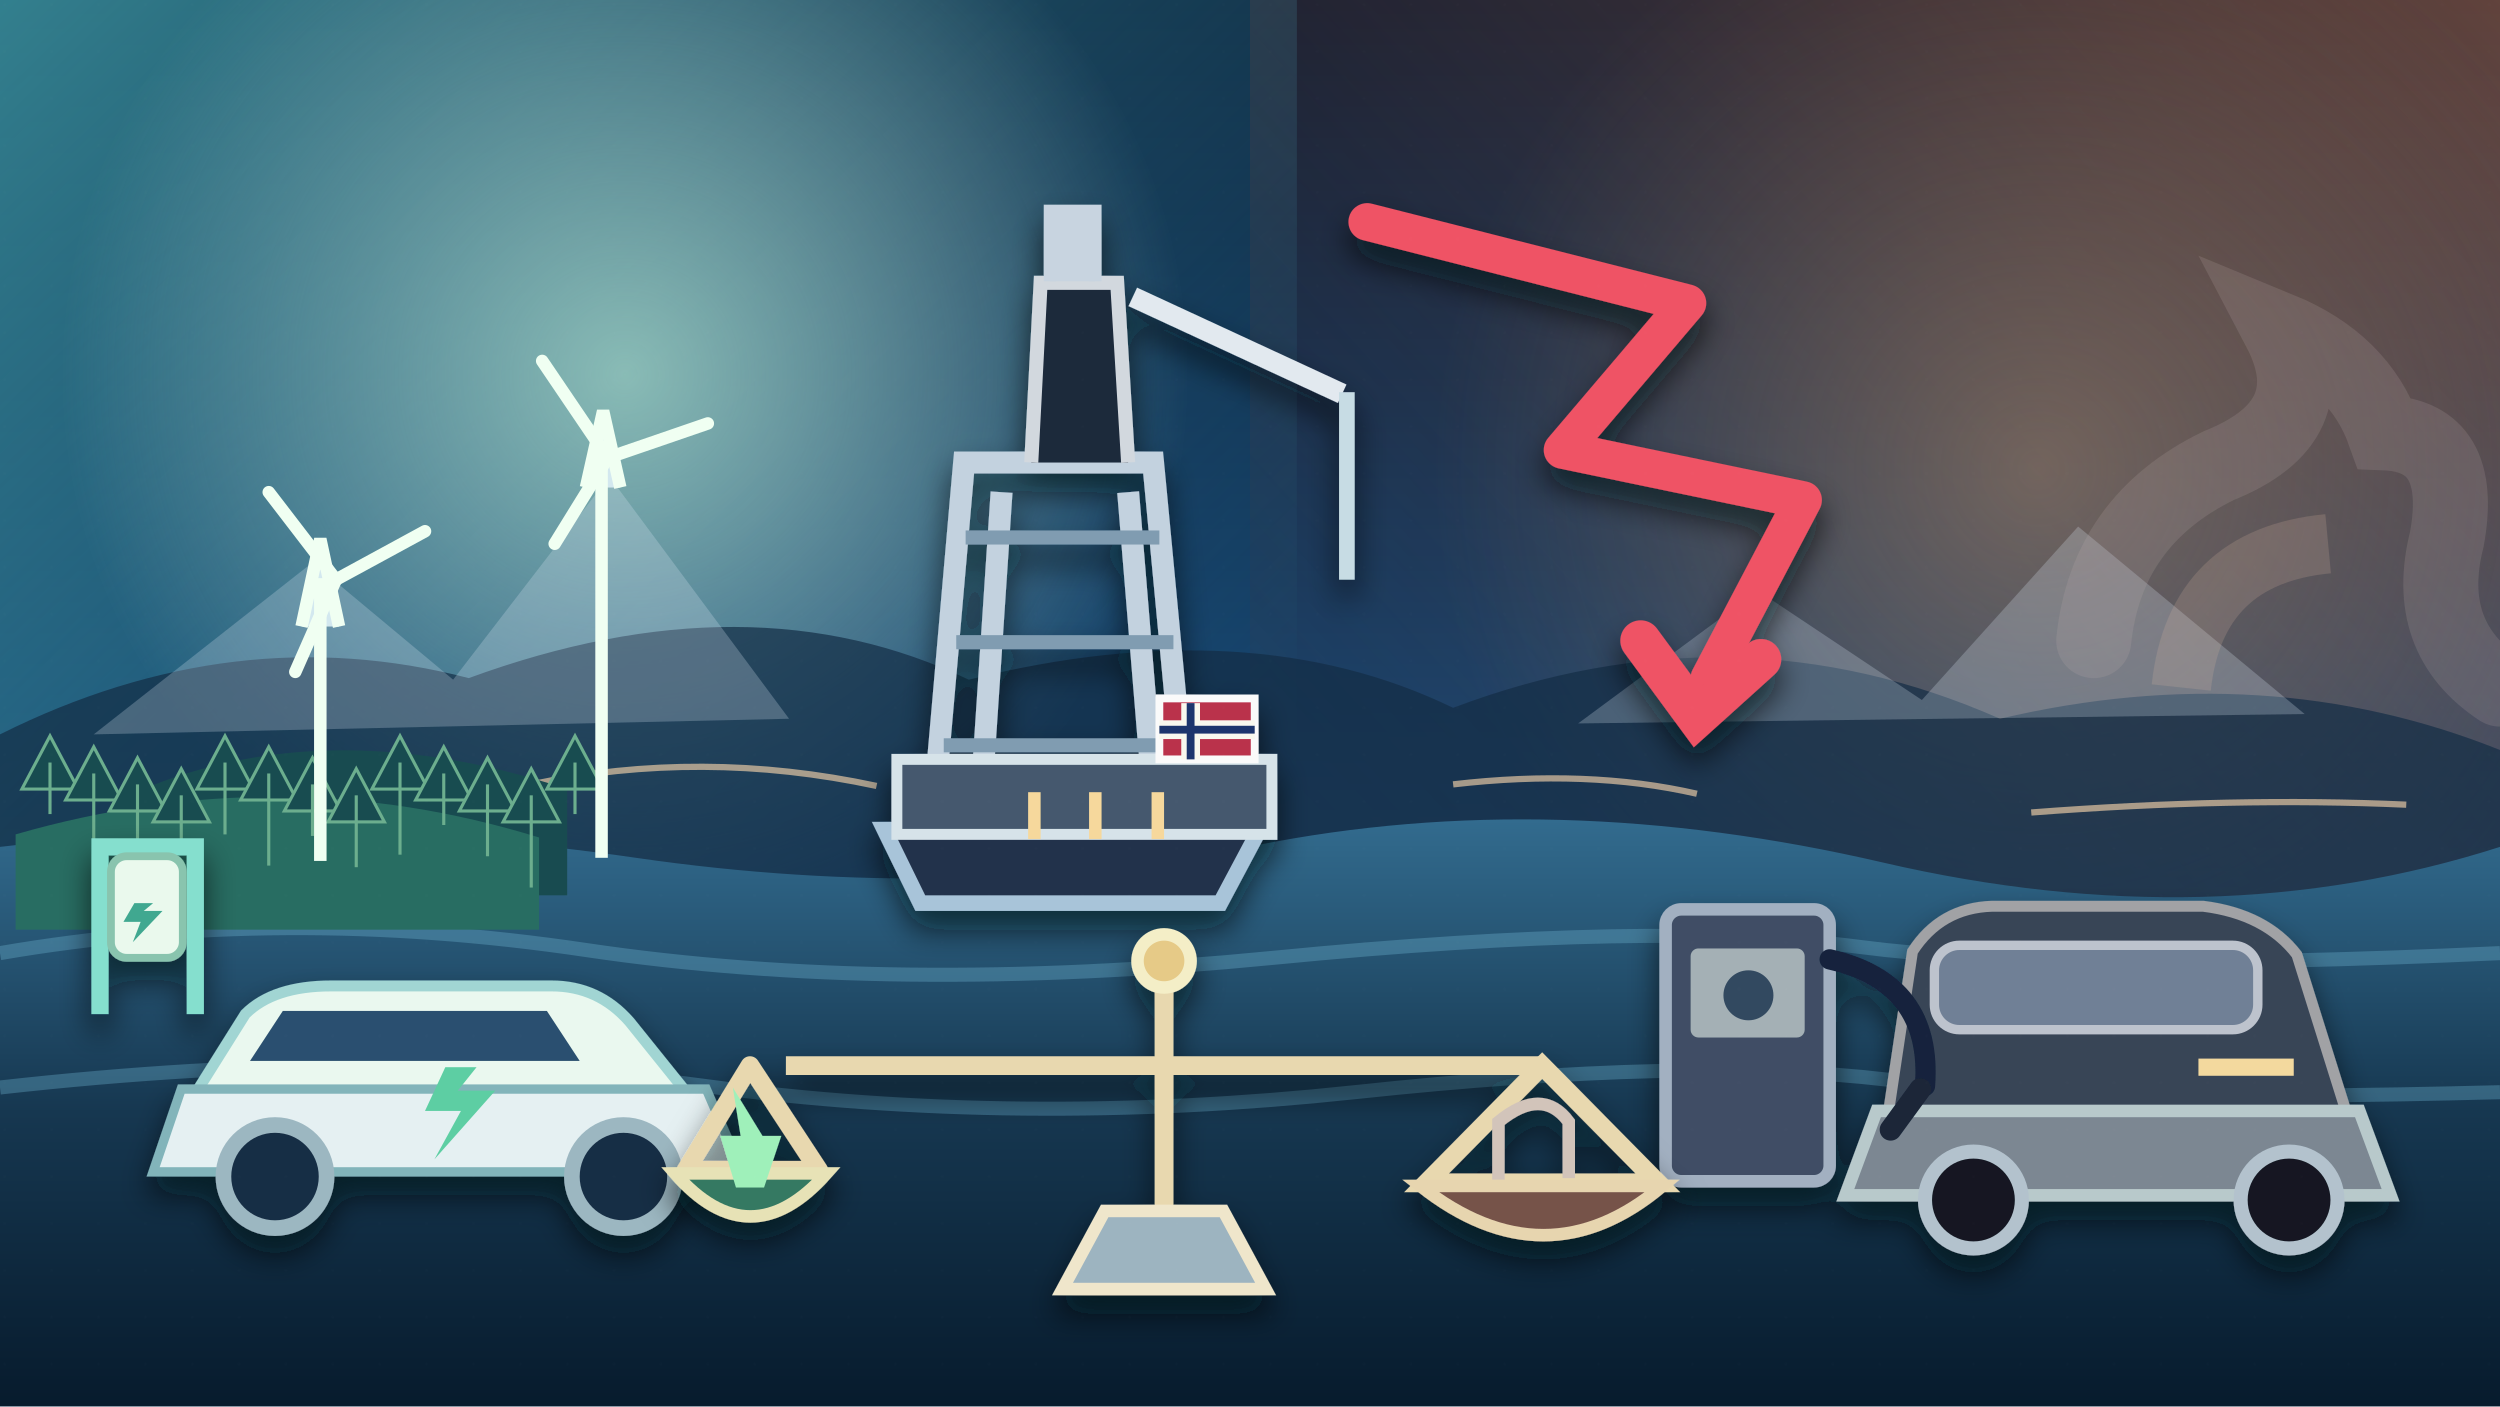
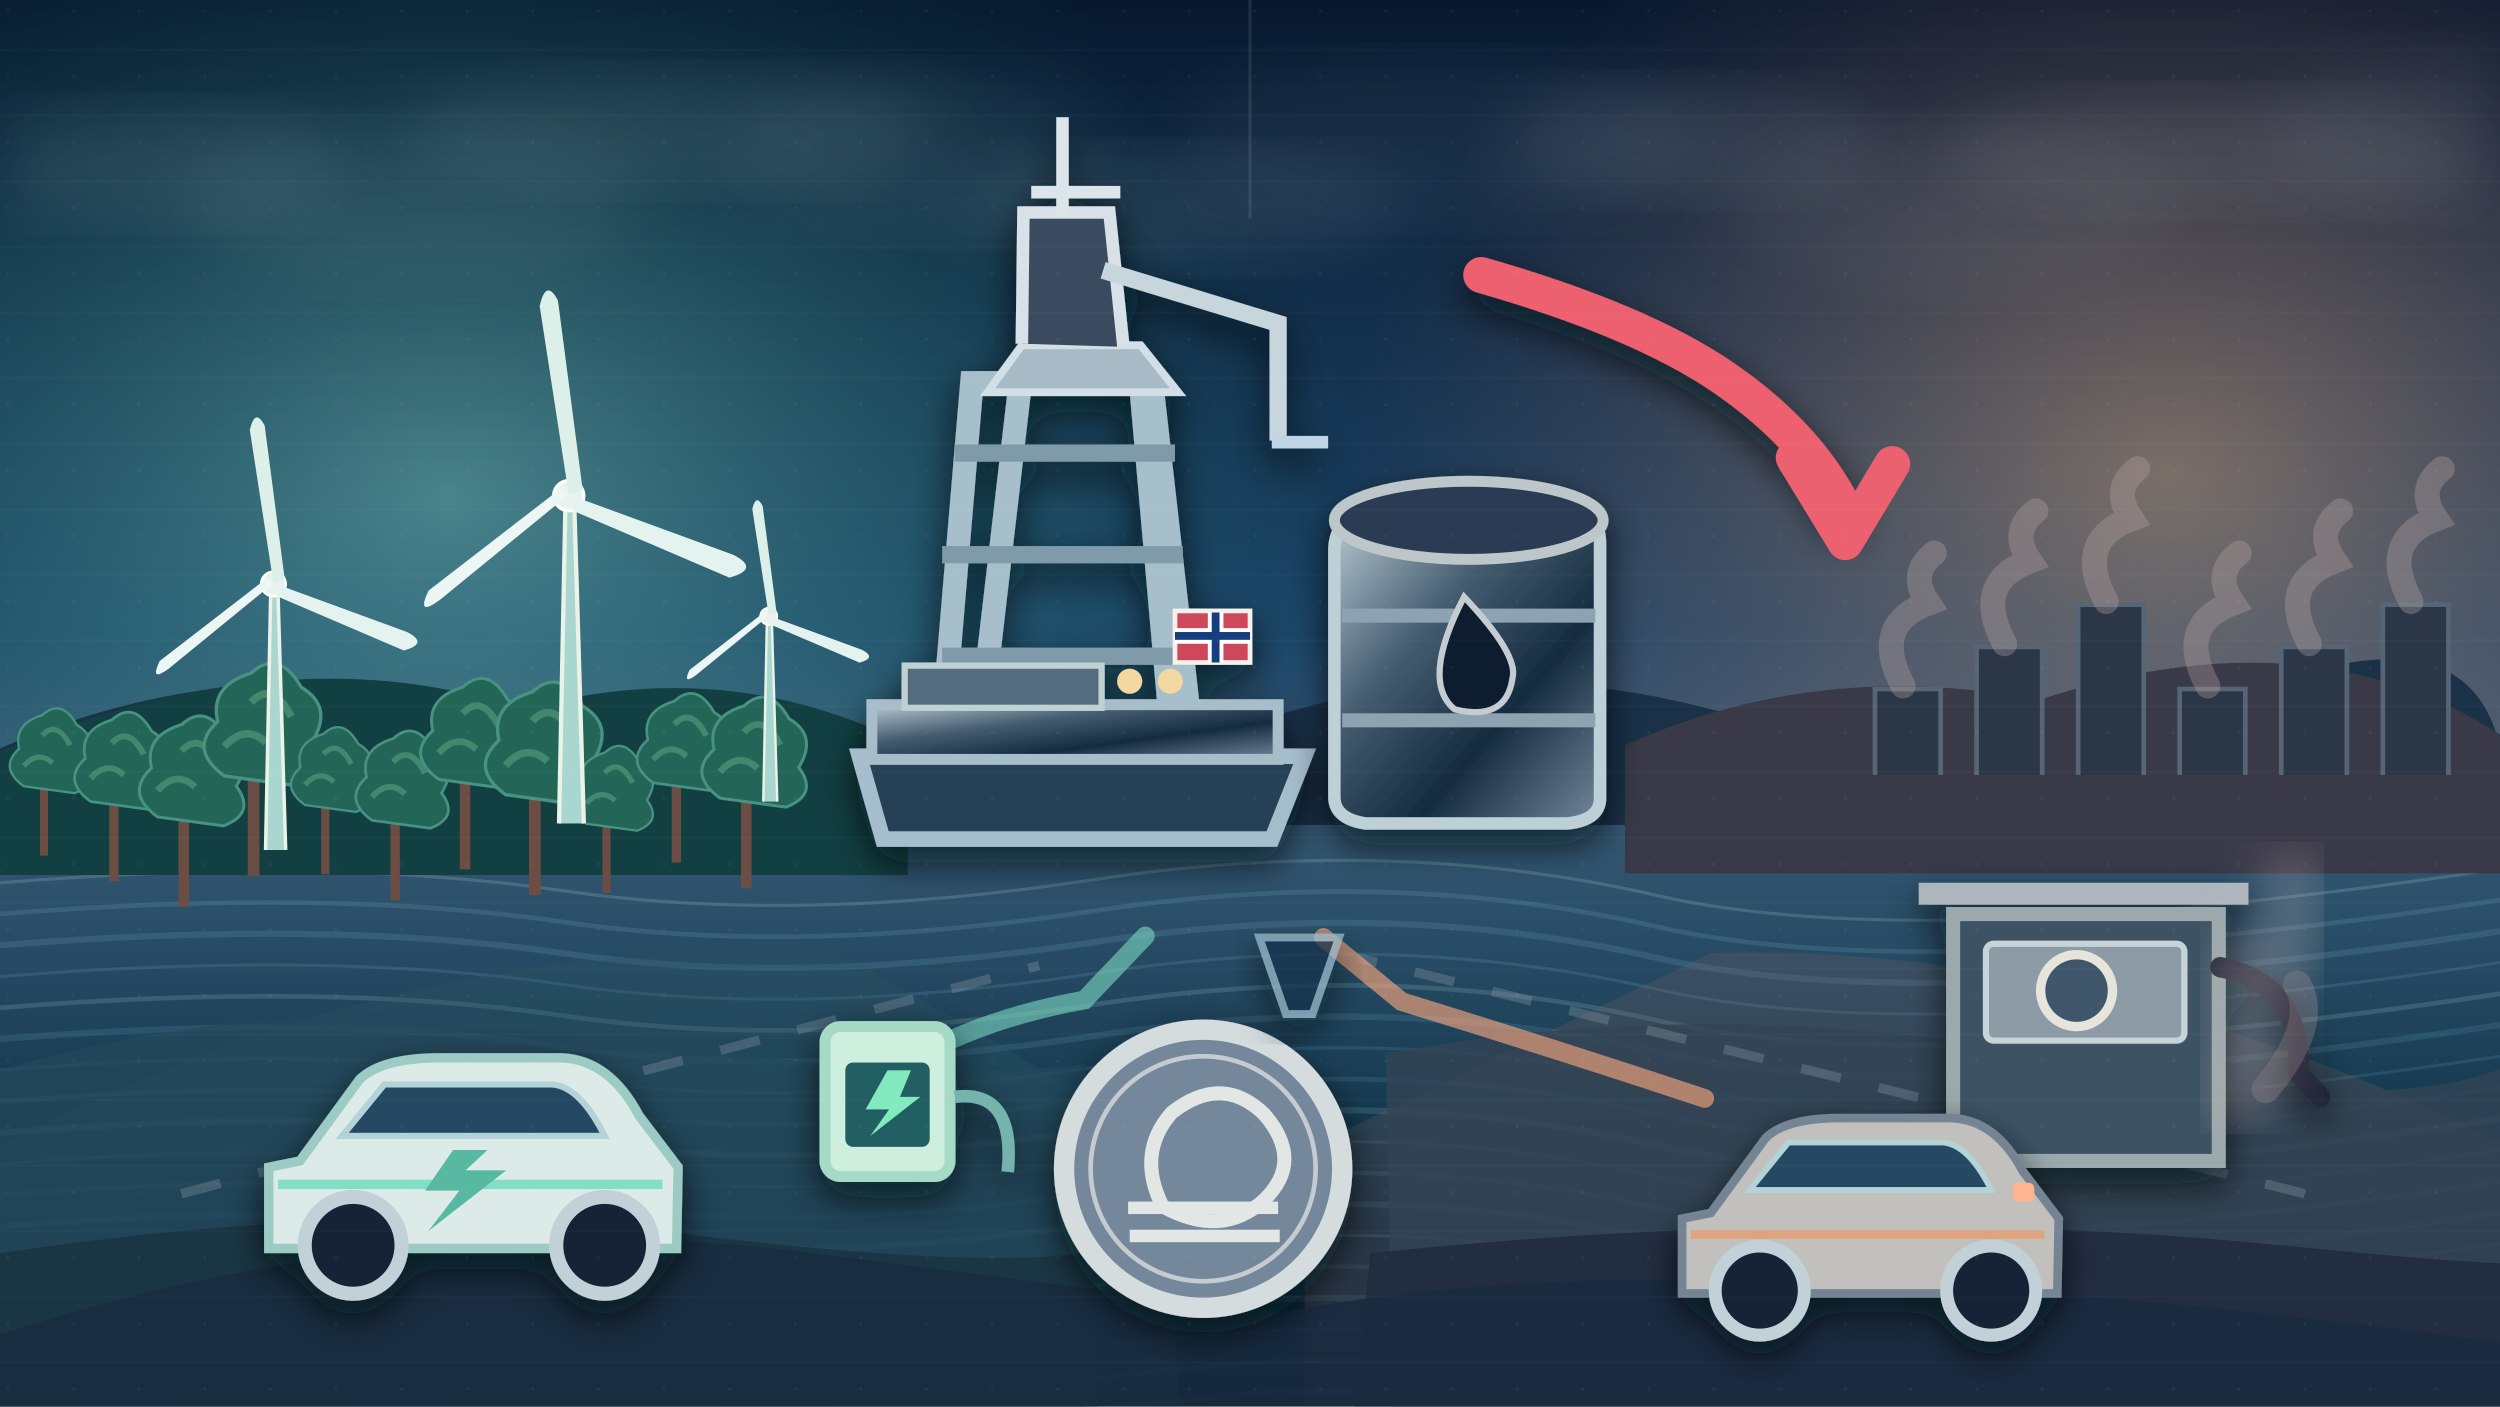
- <svg xmlns="http://www.w3.org/2000/svg" width="1600" height="900" viewBox="0 0 1600 900" role="img" aria-label="Redaksjonell illustrasjon: et fall i oljeprisen kan både være tegn på grønnere energibruk og gjøre fossilt drivstoff billigere">
+ <svg xmlns="http://www.w3.org/2000/svg" width="1600" height="900" viewBox="0 0 1600 900" role="img" aria-label="Redaksjonell illustrasjon: prisfall på olje og to mulige miljøvirkninger, mindre fossilforbruk eller billigere bensin">
  <defs>
    <linearGradient id="sky" x1="0" y1="0" x2="0" y2="1">
-       <stop stop-color="#08152b" />
-       <stop offset=".5" stop-color="#16426d" />
-       <stop offset="1" stop-color="#4a668b" />
-     </linearGradient>
-     <linearGradient id="leftSky" x1="0" y1="0" x2=".9" y2="1">
-       <stop stop-color="#3c96a3" stop-opacity=".82" />
-       <stop offset="1" stop-color="#0f3a62" stop-opacity="0" />
-     </linearGradient>
-     <linearGradient id="rightSky" x1="1" y1="0" x2="0" y2="1">
-       <stop stop-color="#a6674a" stop-opacity=".56" />
-       <stop offset="1" stop-color="#152643" stop-opacity="0" />
-     </linearGradient>
-     <linearGradient id="sea" x1="0" y1="0" x2="0" y2="1">
-       <stop stop-color="#326b8e" />
-       <stop offset=".5" stop-color="#163750" />
-       <stop offset="1" stop-color="#071b2d" />
-     </linearGradient>
-     <linearGradient id="silver" x1="0" y1="0" x2="1" y2="1">
-       <stop stop-color="#f1f4ee" />
-       <stop offset=".45" stop-color="#8497af" />
-       <stop offset="1" stop-color="#344c72" />
-     </linearGradient>
-     <linearGradient id="pipe" x1="0" y1="0" x2="0" y2="1">
-       <stop stop-color="#4b5c72" />
-       <stop offset=".45" stop-color="#182234" />
-       <stop offset=".9" stop-color="#0b162b" />
-     </linearGradient>
-     <radialGradient id="sun">
-       <stop stop-color="#c6f8df" stop-opacity=".64" />
-       <stop offset="1" stop-color="#d6faf2" stop-opacity="0" />
+       <stop stop-color="#08192f" />
+       <stop offset=".45" stop-color="#1c4568" />
+       <stop offset=".7" stop-color="#5d7089" />
+       <stop offset="1" stop-color="#142e40" />
+     </linearGradient>
+     <radialGradient id="teal">
+       <stop stop-color="#8ce2ca" stop-opacity=".43" />
+       <stop offset="1" stop-color="#0a755e" stop-opacity="0" />
    </radialGradient>
    <radialGradient id="amber">
-       <stop stop-color="#eeb276" stop-opacity=".33" />
-       <stop offset="1" stop-color="#d99c65" stop-opacity="0" />
+       <stop stop-color="#ffb67d" stop-opacity=".43" />
+       <stop offset="1" stop-color="#bd6653" stop-opacity="0" />
    </radialGradient>
-     <pattern id="dots" width="30" height="30" patternUnits="userSpaceOnUse">
-       <circle cx="3" cy="3" r="1" fill="#ffffff" opacity=".065" />
-     </pattern>
+     <linearGradient id="water" x1="0" y1="0" x2="0" y2="1">
+       <stop stop-color="#355974" />
+       <stop offset=".5" stop-color="#14394f" />
+       <stop offset="1" stop-color="#081b2e" />
+     </linearGradient>
+     <linearGradient id="metal" x1="0" y1="0" x2="1" y2="1">
+       <stop stop-color="#b8c9d2" />
+       <stop offset=".35" stop-color="#455d70" />
+       <stop offset=".65" stop-color="#152b40" />
+       <stop offset="1" stop-color="#75889c" />
+     </linearGradient>
+     <linearGradient id="glass" x1="0" y1="0" x2="1" y2="1">
+       <stop stop-color="#d4f6ee" stop-opacity=".86" />
+       <stop offset="1" stop-color="#426789" stop-opacity=".8" />
+     </linearGradient>
+     <linearGradient id="concrete" x1="0" y1="0" x2="0" y2="1">
+       <stop stop-color="#627183" />
+       <stop offset="1" stop-color="#152639" />
+     </linearGradient>
+     <linearGradient id="road" x1="0" y1="0" x2="0" y2="1">
+       <stop stop-color="#465366" />
+       <stop offset="1" stop-color="#172235" />
+     </linearGradient>
    <filter id="shadow" x="-30%" y="-30%" width="160%" height="170%">
-       <feDropShadow dx="0" dy="12" stdDeviation="10" flood-color="#020a12" flood-opacity=".66" />
+       <feDropShadow dx="0" dy="10" stdDeviation="12" flood-color="#020b15" flood-opacity=".74" />
    </filter>
    <filter id="soft">
-       <feGaussianBlur stdDeviation="14" />
+       <feGaussianBlur stdDeviation="19" />
    </filter>
+     <filter id="glow">
+       <feGaussianBlur stdDeviation="6" />
+     </filter>
+     <pattern id="texture" width="42" height="42" patternUnits="userSpaceOnUse">
+       <circle cx="5" cy="7" r="1" fill="#ffffff" opacity=".05" />
+       <path d="M0 32H42" stroke="#ffffff" stroke-opacity=".027" />
+     </pattern>
  </defs>
  <rect width="1600" height="900" fill="url(#sky)" />
-   <rect width="830" height="900" fill="url(#leftSky)" />
-   <rect x="800" width="800" height="900" fill="url(#rightSky)" />
-   <circle cx="400" cy="240" r="360" fill="url(#sun)" />
-   <circle cx="1305" cy="300" r="390" fill="url(#amber)" />
-   <path d="M0 470Q150 395 300 434Q480 368 620 435Q800 390 930 453Q1110 385 1280 460Q1450 420 1600 480V720H0Z" fill="#132c45" opacity=".7" />
-   <g fill="#dce8f5" opacity=".25">
-     <path d="M60 470l140 -110 90 75 100-130 115 155z" />
-     <path d="M1010 463l115-85 105 70 100-111 145 120z" />
-   </g>
-   <path d="M0 542Q200 519 407 549T804 541T1205 552T1600 542V900H0Z" fill="url(#sea)" />
-   <path d="M0 610Q180 579 375 608T815 613T1190 606T1600 610M0 696Q250 668 451 695T867 699T1208 691T1600 699" stroke="#71b6d5" stroke-opacity=".34" stroke-width="9" fill="none" />
-   <g opacity=".65">
-     <path d="M70 510Q170 493 286 508M340 502Q449 479 561 503M930 502Q1016 492 1086 508M1300 520Q1430 510 1540 515" stroke="#f3d1a9" stroke-width="4" fill="none" />
-   </g>
-   <path d="M80 510Q205 453 363 505L363 573H80Z" fill="#184b50" />
-   <path d="M10 534Q180 485 345 536L345 595H10Z" fill="#286d62" />
-   <g fill="#184c50" stroke="#6cae8e" stroke-width="2">
-     <path d="M32 521v-33m-18 17l18-34 18 34z" />
-     <path d="M60 541v-46m-18 17l18-34 18 34z" />
-     <path d="M88 561v-59m-18 17l18-34 18 34z" />
-     <path d="M116 542v-33m-18 17l18-34 18 34z" />
-     <path d="M144 534v-46m-18 17l18-34 18 34z" />
-     <path d="M172 554v-59m-18 17l18-34 18 34z" />
-     <path d="M200 535v-33m-18 17l18-34 18 34z" />
-     <path d="M228 555v-46m-18 17l18-34 18 34z" />
-     <path d="M256 547v-59m-18 17l18-34 18 34z" />
-     <path d="M284 528v-33m-18 17l18-34 18 34z" />
-     <path d="M312 548v-46m-18 17l18-34 18 34z" />
-     <path d="M340 568v-59m-18 17l18-34 18 34z" />
-     <path d="M368 521v-33m-18 17l18-34 18 34z" />
-   </g>
-   <g stroke="#f0fff2" fill="#d3e8ef" stroke-width="8">
-     <path d="M205 370V551M193 401L205 345L217 401" />
-     <path d="M215 371L272 340" stroke-linecap="round" />
-     <path d="M215 371L172 315" stroke-linecap="round" />
-     <path d="M215 371L189 430" stroke-linecap="round" />
-     <path d="M385 290V549M375 312L386 263L397 312" />
-     <path d="M389 293L453 271" stroke-linecap="round" />
-     <path d="M389 293L347 231" stroke-linecap="round" />
-     <path d="M389 293L355 348" stroke-linecap="round" />
-   </g>
+   <ellipse cx="285" cy="316" rx="590" ry="440" fill="url(#teal)" />
+   <ellipse cx="1387" cy="304" rx="520" ry="420" fill="url(#amber)" />
+   <ellipse cx="100" cy="105" rx="120" ry="38" fill="#d5e3e5" opacity="0.085" filter="url(#soft)" />
+   <ellipse cx="264" cy="130.46" rx="145" ry="52" fill="#d5e3e5" opacity="0.055" filter="url(#soft)" />
+   <ellipse cx="428" cy="83.81" rx="170" ry="38" fill="#d5e3e5" opacity="0.085" filter="url(#soft)" />
+   <ellipse cx="592" cy="97.176" rx="120" ry="52" fill="#d5e3e5" opacity="0.055" filter="url(#soft)" />
+   <ellipse cx="756" cy="132.702" rx="145" ry="38" fill="#d5e3e5" opacity="0.085" filter="url(#soft)" />
+   <ellipse cx="920" cy="89.767" rx="170" ry="52" fill="#d5e3e5" opacity="0.055" filter="url(#soft)" />
+   <ellipse cx="1084" cy="89.976" rx="120" ry="38" fill="#d5e3e5" opacity="0.085" filter="url(#soft)" />
+   <ellipse cx="1248" cy="132.737" rx="145" ry="52" fill="#d5e3e5" opacity="0.055" filter="url(#soft)" />
+   <ellipse cx="1412" cy="96.939" rx="170" ry="38" fill="#d5e3e5" opacity="0.085" filter="url(#soft)" />
+   <ellipse cx="1576" cy="83.972" rx="120" ry="52" fill="#d5e3e5" opacity="0.055" filter="url(#soft)" />
+   <path d="M0 479Q170 405 353 461Q445 420 563 468T810 460Q960 412 1120 461T1430 447T1600 479V635H0Z" fill="#1a3148" />
+   <path d="M0 502Q140 478 270 492Q355 449 475 502L555 515H0Z" fill="#3d6377" opacity=".45" />
+   <path d="M1068 507Q1238 453 1382 495T1600 480V530H1068Z" fill="#5a5768" opacity=".38" />
+   <rect y="528" width="1600" height="372" fill="url(#water)" />
+   <path d="M0 565Q210 548 360 570T700 563T1060 573T1600 556" fill="none" stroke="#b6dfdf" opacity="0.19" stroke-width="2" />
+   <path d="M0 585Q210 568 360 590T700 583T1060 593T1600 576" fill="none" stroke="#75b1ca" opacity="0.184" stroke-width="3" />
+   <path d="M0 605Q210 588 360 610T700 603T1060 613T1600 596" fill="none" stroke="#75b1ca" opacity="0.178" stroke-width="4" />
+   <path d="M0 625Q210 608 360 630T700 623T1060 633T1600 616" fill="none" stroke="#75b1ca" opacity="0.172" stroke-width="2" />
+   <path d="M0 645Q210 628 360 650T700 643T1060 653T1600 636" fill="none" stroke="#b6dfdf" opacity="0.166" stroke-width="3" />
+   <path d="M0 665Q210 648 360 670T700 663T1060 673T1600 656" fill="none" stroke="#75b1ca" opacity="0.16" stroke-width="4" />
+   <path d="M0 685Q210 668 360 690T700 683T1060 693T1600 676" fill="none" stroke="#75b1ca" opacity="0.154" stroke-width="2" />
+   <path d="M0 705Q210 688 360 710T700 703T1060 713T1600 696" fill="none" stroke="#75b1ca" opacity="0.148" stroke-width="3" />
+   <path d="M0 725Q210 708 360 730T700 723T1060 733T1600 716" fill="none" stroke="#b6dfdf" opacity="0.142" stroke-width="4" />
+   <path d="M0 745Q210 728 360 750T700 743T1060 753T1600 736" fill="none" stroke="#75b1ca" opacity="0.136" stroke-width="2" />
+   <path d="M0 765Q210 748 360 770T700 763T1060 773T1600 756" fill="none" stroke="#75b1ca" opacity="0.13" stroke-width="3" />
+   <path d="M0 785Q210 768 360 790T700 783T1060 793T1600 776" fill="none" stroke="#75b1ca" opacity="0.124" stroke-width="4" />
+   <path d="M0 805Q210 788 360 810T700 803T1060 813T1600 796" fill="none" stroke="#b6dfdf" opacity="0.118" stroke-width="2" />
+   <path d="M0 825Q210 808 360 830T700 823T1060 833T1600 816" fill="none" stroke="#75b1ca" opacity="0.112" stroke-width="3" />
+   <path d="M0 845Q210 828 360 850T700 843T1060 853T1600 836" fill="none" stroke="#75b1ca" opacity="0.106" stroke-width="4" />
+   <path d="M0 865Q210 848 360 870T700 863T1060 873T1600 856" fill="none" stroke="#75b1ca" opacity="0.1" stroke-width="2" />
+   <path d="M0 885Q210 868 360 890T700 883T1060 893T1600 876" fill="none" stroke="#b6dfdf" opacity="0.094" stroke-width="3" />
+   <path d="M0 905Q210 888 360 910T700 903T1060 913T1600 896" fill="none" stroke="#75b1ca" opacity="0.088" stroke-width="4" />
+   <path d="M0 481Q185 404 334 454Q466 418 581 477L581 560H0Z" fill="#123f42" />
+   <path d="M1040 477Q1164 421 1305 448Q1476 391 1600 470V559H1040Z" fill="#3a3948" />
+   <g transform="translate(30 518) scale(0.37)">
+     <path d="M-5 80V-42" stroke="#6c4d44" stroke-width="14" />
+     <path d="M-40 -40Q-84 -72 -48 -105Q-58 -148 -8 -163Q25 -193 52 -146Q91 -123 65 -81Q92 -45 48 -28Z" fill="#236657" stroke="#489282" stroke-width="4" />
+     <path d="M-8 -128Q17 -155 40 -111M-40 -75Q-15 -103 10 -80" stroke="#8ad3a4" stroke-opacity=".3" stroke-width="9" fill="none" />
+   </g>
+   <g transform="translate(75 530) scale(0.425)">
+     <path d="M-5 80V-42" stroke="#6c4d44" stroke-width="14" />
+     <path d="M-40 -40Q-84 -72 -48 -105Q-58 -148 -8 -163Q25 -193 52 -146Q91 -123 65 -81Q92 -45 48 -28Z" fill="#236657" stroke="#489282" stroke-width="4" />
+     <path d="M-8 -128Q17 -155 40 -111M-40 -75Q-15 -103 10 -80" stroke="#8ad3a4" stroke-opacity=".3" stroke-width="9" fill="none" />
+   </g>
+   <g transform="translate(120 542) scale(0.48)">
+     <path d="M-5 80V-42" stroke="#6c4d44" stroke-width="14" />
+     <path d="M-40 -40Q-84 -72 -48 -105Q-58 -148 -8 -163Q25 -193 52 -146Q91 -123 65 -81Q92 -45 48 -28Z" fill="#236657" stroke="#489282" stroke-width="4" />
+     <path d="M-8 -128Q17 -155 40 -111M-40 -75Q-15 -103 10 -80" stroke="#8ad3a4" stroke-opacity=".3" stroke-width="9" fill="none" />
+   </g>
+   <g transform="translate(165 518) scale(0.535)">
+     <path d="M-5 80V-42" stroke="#6c4d44" stroke-width="14" />
+     <path d="M-40 -40Q-84 -72 -48 -105Q-58 -148 -8 -163Q25 -193 52 -146Q91 -123 65 -81Q92 -45 48 -28Z" fill="#236657" stroke="#489282" stroke-width="4" />
+     <path d="M-8 -128Q17 -155 40 -111M-40 -75Q-15 -103 10 -80" stroke="#8ad3a4" stroke-opacity=".3" stroke-width="9" fill="none" />
+   </g>
+   <g transform="translate(210 530) scale(0.37)">
+     <path d="M-5 80V-42" stroke="#6c4d44" stroke-width="14" />
+     <path d="M-40 -40Q-84 -72 -48 -105Q-58 -148 -8 -163Q25 -193 52 -146Q91 -123 65 -81Q92 -45 48 -28Z" fill="#236657" stroke="#489282" stroke-width="4" />
+     <path d="M-8 -128Q17 -155 40 -111M-40 -75Q-15 -103 10 -80" stroke="#8ad3a4" stroke-opacity=".3" stroke-width="9" fill="none" />
+   </g>
+   <g transform="translate(255 542) scale(0.425)">
+     <path d="M-5 80V-42" stroke="#6c4d44" stroke-width="14" />
+     <path d="M-40 -40Q-84 -72 -48 -105Q-58 -148 -8 -163Q25 -193 52 -146Q91 -123 65 -81Q92 -45 48 -28Z" fill="#236657" stroke="#489282" stroke-width="4" />
+     <path d="M-8 -128Q17 -155 40 -111M-40 -75Q-15 -103 10 -80" stroke="#8ad3a4" stroke-opacity=".3" stroke-width="9" fill="none" />
+   </g>
+   <g transform="translate(300 518) scale(0.48)">
+     <path d="M-5 80V-42" stroke="#6c4d44" stroke-width="14" />
+     <path d="M-40 -40Q-84 -72 -48 -105Q-58 -148 -8 -163Q25 -193 52 -146Q91 -123 65 -81Q92 -45 48 -28Z" fill="#236657" stroke="#489282" stroke-width="4" />
+     <path d="M-8 -128Q17 -155 40 -111M-40 -75Q-15 -103 10 -80" stroke="#8ad3a4" stroke-opacity=".3" stroke-width="9" fill="none" />
+   </g>
+   <g transform="translate(345 530) scale(0.535)">
+     <path d="M-5 80V-42" stroke="#6c4d44" stroke-width="14" />
+     <path d="M-40 -40Q-84 -72 -48 -105Q-58 -148 -8 -163Q25 -193 52 -146Q91 -123 65 -81Q92 -45 48 -28Z" fill="#236657" stroke="#489282" stroke-width="4" />
+     <path d="M-8 -128Q17 -155 40 -111M-40 -75Q-15 -103 10 -80" stroke="#8ad3a4" stroke-opacity=".3" stroke-width="9" fill="none" />
+   </g>
+   <g transform="translate(390 542) scale(0.37)">
+     <path d="M-5 80V-42" stroke="#6c4d44" stroke-width="14" />
+     <path d="M-40 -40Q-84 -72 -48 -105Q-58 -148 -8 -163Q25 -193 52 -146Q91 -123 65 -81Q92 -45 48 -28Z" fill="#236657" stroke="#489282" stroke-width="4" />
+     <path d="M-8 -128Q17 -155 40 -111M-40 -75Q-15 -103 10 -80" stroke="#8ad3a4" stroke-opacity=".3" stroke-width="9" fill="none" />
+   </g>
+   <g transform="translate(435 518) scale(0.425)">
+     <path d="M-5 80V-42" stroke="#6c4d44" stroke-width="14" />
+     <path d="M-40 -40Q-84 -72 -48 -105Q-58 -148 -8 -163Q25 -193 52 -146Q91 -123 65 -81Q92 -45 48 -28Z" fill="#236657" stroke="#489282" stroke-width="4" />
+     <path d="M-8 -128Q17 -155 40 -111M-40 -75Q-15 -103 10 -80" stroke="#8ad3a4" stroke-opacity=".3" stroke-width="9" fill="none" />
+   </g>
+   <g transform="translate(480 530) scale(0.48)">
+     <path d="M-5 80V-42" stroke="#6c4d44" stroke-width="14" />
+     <path d="M-40 -40Q-84 -72 -48 -105Q-58 -148 -8 -163Q25 -193 52 -146Q91 -123 65 -81Q92 -45 48 -28Z" fill="#236657" stroke="#489282" stroke-width="4" />
+     <path d="M-8 -128Q17 -155 40 -111M-40 -75Q-15 -103 10 -80" stroke="#8ad3a4" stroke-opacity=".3" stroke-width="9" fill="none" />
+   </g>
+   <path d="M1200 496v-55h42v55" fill="#2b3647" stroke="#566575" stroke-width="3" />
+   <path d="M1218 439q-21 -39 16 -53q-13-19 4-32" fill="none" stroke="#b5a4a5" stroke-width="16" stroke-opacity=".35" stroke-linecap="round" />
+   <path d="M1265 496v-82h42v82" fill="#2b3647" stroke="#566575" stroke-width="3" />
+   <path d="M1283 412q-21 -39 16 -53q-13-19 4-32" fill="none" stroke="#b5a4a5" stroke-width="16" stroke-opacity=".35" stroke-linecap="round" />
+   <path d="M1330 496v-109h42v109" fill="#2b3647" stroke="#566575" stroke-width="3" />
+   <path d="M1348 385q-21 -39 16 -53q-13-19 4-32" fill="none" stroke="#b5a4a5" stroke-width="16" stroke-opacity=".35" stroke-linecap="round" />
+   <path d="M1395 496v-55h42v55" fill="#2b3647" stroke="#566575" stroke-width="3" />
+   <path d="M1413 439q-21 -39 16 -53q-13-19 4-32" fill="none" stroke="#b5a4a5" stroke-width="16" stroke-opacity=".35" stroke-linecap="round" />
+   <path d="M1460 496v-82h42v82" fill="#2b3647" stroke="#566575" stroke-width="3" />
+   <path d="M1478 412q-21 -39 16 -53q-13-19 4-32" fill="none" stroke="#b5a4a5" stroke-width="16" stroke-opacity=".35" stroke-linecap="round" />
+   <path d="M1525 496v-109h42v109" fill="#2b3647" stroke="#566575" stroke-width="3" />
+   <path d="M1543 385q-21 -39 16 -53q-13-19 4-32" fill="none" stroke="#b5a4a5" stroke-width="16" stroke-opacity=".35" stroke-linecap="round" />
+   <g transform="translate(175 376) scale(0.56)" stroke-linejoin="round">
+     <path d="M-9 300L-3 0H5L14 300" fill="#a9d6ce" stroke="#ebf3e9" stroke-width="4" />
+     <circle cy="-4" r="14" fill="#e9f3eb" stroke="#fff" stroke-width="3" />
+     <path d="M0 -5L-27 -180Q-21 -206 -10 -185L13 -9" fill="#dcefe8" />
+     <path d="M0 -5L153 51Q178 64 149 72L4 10" fill="#e5f3f0" />
+     <path d="M0 -5L-120 93Q-142 109 -130 84L-7 -11" fill="#ecf7f5" />
+   </g>
+   <g transform="translate(364 320) scale(0.69)" stroke-linejoin="round">
+     <path d="M-9 300L-3 0H5L14 300" fill="#a9d6ce" stroke="#ebf3e9" stroke-width="4" />
+     <circle cy="-4" r="14" fill="#e9f3eb" stroke="#fff" stroke-width="3" />
+     <path d="M0 -5L-27 -180Q-21 -206 -10 -185L13 -9" fill="#dcefe8" />
+     <path d="M0 -5L153 51Q178 64 149 72L4 10" fill="#e5f3f0" />
+     <path d="M0 -5L-120 93Q-142 109 -130 84L-7 -11" fill="#ecf7f5" />
+   </g>
+   <g transform="translate(492 396) scale(0.39)" stroke-linejoin="round">
+     <path d="M-9 300L-3 0H5L14 300" fill="#a9d6ce" stroke="#ebf3e9" stroke-width="4" />
+     <circle cy="-4" r="14" fill="#e9f3eb" stroke="#fff" stroke-width="3" />
+     <path d="M0 -5L-27 -180Q-21 -206 -10 -185L13 -9" fill="#dcefe8" />
+     <path d="M0 -5L153 51Q178 64 149 72L4 10" fill="#e5f3f0" />
+     <path d="M0 -5L-120 93Q-142 109 -130 84L-7 -11" fill="#ecf7f5" />
+   </g>
+   <path d="M0 900V734Q274 590 545 614L750 733L754 900Z" fill="#2c5661" opacity=".32" />
+   <path d="M1600 900V731Q1340 603 1095 610L835 736V900Z" fill="#7d6062" opacity=".24" />
+   <path d="M0 685Q190 629 385 662T695 681L694 900H0Z" fill="#24485b" opacity=".7" />
+   <path d="M0 802Q239 766 440 790T702 800V900H0Z" fill="#1a3644" />
+   <path d="M887 674Q1100 636 1310 676T1600 684V900H891Z" fill="#324354" opacity=".8" />
+   <path d="M877 802Q1188 770 1460 797T1600 791V900H867Z" fill="#222d40" />
+   <path d="M0 854Q262 769 520 802T820 840Q1082 789 1600 859V900H0Z" fill="#192b40" opacity=".82" />
+   <path d="M116 764L665 618M1475 764L869 613" fill="none" stroke="#8695a4" stroke-opacity=".35" stroke-width="6" stroke-dasharray="26 25" />
  <g filter="url(#shadow)">
-     <path d="M125 700l32-51q18-18 55-18h141q30 0 50 23l37 46z" fill="#eaf8ef" stroke="#a1d5d3" stroke-width="7" />
-     <path d="M181 647h169l21 32H160Z" fill="#2b506f" />
-     <path d="M116 697h336l23 53H98Z" fill="#e5f0f2" stroke="#82b4ba" stroke-width="6" />
-     <circle cx="176" cy="753" r="33" fill="#182e45" stroke="#9cb7c1" stroke-width="10" />
-     <circle cx="399" cy="753" r="33" fill="#182e45" stroke="#9cb7c1" stroke-width="10" />
-     <path d="M285 683l-13 28h23l-17 31 39-44h-24l12-15Z" fill="#5dcea3" />
-     <path d="M64 649v-107h61v107" stroke="#85dfce" stroke-width="11" fill="none" />
-     <rect x="71" y="548" width="46" height="65" rx="10" fill="#eaf9ed" stroke="#89c4ae" stroke-width="5" />
-     <path d="M86 578l-7 12h11l-5 13 19-20H92l6-5Z" fill="#40a890" />
-   </g>
-   <g opacity=".78">
-     <path d="M1340 410Q1348 333 1420 298Q1490 270 1459 211Q1510 232 1526 277Q1578 279 1566 345Q1550 408 1600 441" fill="none" stroke="#c0b2ae" stroke-width="48" stroke-linecap="round" opacity=".23" />
-     <path d="M1396 440Q1405 356 1490 348" fill="none" stroke="#d9b6a1" stroke-width="38" opacity=".26" />
-   </g>
-   <g filter="url(#shadow)">
-     <path d="M1208 716L1224 609Q1242 581 1275 580H1410Q1450 585 1470 611L1502 713Z" fill="#394557" stroke="#a1a2a5" stroke-width="7" />
-     <rect x="1238" y="605" width="207" height="54" rx="16" fill="#708096" stroke="#bdc3cd" stroke-width="6" />
-     <path d="M1201 711H1510L1530 765H1181Z" fill="#7b8792" stroke="#b8c9cb" stroke-width="8" />
-     <circle cx="1263" cy="768" r="31" fill="#141923" stroke="#b3c2cd" stroke-width="9" />
-     <circle cx="1465" cy="768" r="31" fill="#141923" stroke="#b3c2cd" stroke-width="9" />
-     <path d="M1407 683h61" stroke="#f3d99e" stroke-width="11" />
-     <rect x="1066" y="582" width="105" height="174" rx="10" fill="#3f4e65" stroke="#a2b0c1" stroke-width="8" />
-     <rect x="1082" y="607" width="73" height="57" rx="5" fill="#a4b0b5" />
-     <circle cx="1119" cy="637" r="16" fill="#324960" />
-     <path d="M1171 614q66 15 61 81" stroke="#15243d" stroke-width="13" fill="none" stroke-linecap="round" />
-     <path d="M1229 697l-19 26" stroke="#1a2538" stroke-width="14" stroke-linecap="round" />
-   </g>
-   <g filter="url(#shadow)">
-     <path d="M593 570L617 296H738L764 570M624 570L641 315M722 315L743 570" fill="none" stroke="#c3d2df" stroke-width="14" />
-     <path d="M618 344H742M612 411H751M604 477H757" stroke="#809cb1" stroke-width="9" />
-     <path d="M660 296L666 181L715 181L722 296" fill="#1b293b" stroke="#d2d8de" stroke-width="9" />
-     <path d="M672 180V135H701V180" fill="#c8d4e0" stroke="#c8d4e0" stroke-width="8" />
-     <path d="M566 531H806L781 578H589Z" fill="#24334c" stroke="#a8c4d9" stroke-width="10" />
-     <rect x="574" y="486" width="240" height="48" fill="#44596e" stroke="#d6e3e9" stroke-width="7" />
-     <path d="M725 190L859 252" stroke="#e2e9ef" stroke-width="13" />
-     <path d="M862 251V371" stroke="#c7dce4" stroke-width="10" />
-     <path d="M662 507V537M701 507V537M741 507V537" stroke="#f6d89c" stroke-width="8" />
-     <rect x="742" y="447" width="61" height="39" fill="#ba304c" stroke="#fafafa" stroke-width="5" />
-     <path d="M762 450V486M742 467H803" stroke="#f8f8ee" stroke-width="12" />
-     <path d="M762 450V486M742 467H803" stroke="#1b346d" stroke-width="5" />
-   </g>
-   <g filter="url(#shadow)">
-     <path d="M875 142L1080 194L1000 288L1154 320L1094 434" stroke="#ef5265" stroke-width="24" fill="none" stroke-linejoin="round" stroke-linecap="round" />
-     <path d="M1050 410L1086 459L1127 422" fill="none" stroke="#ef5265" stroke-width="26" stroke-linecap="round" />
-   </g>
-   <g filter="url(#shadow)" transform="translate(745 600)">
-     <path d="M0 185L0 22M-242 82L242 82M-265 82L-221 149L-306 149Z" fill="none" stroke="#e8d8af" stroke-width="12" stroke-linejoin="round" />
-     <path d="M242 82L316 157H168Z" fill="none" stroke="#e8d8af" stroke-width="12" />
-     <path d="M-313 151Q-265 206 -216 151Z" fill="#347962" stroke="#e7e2b6" stroke-width="8" />
-     <path d="M164 159Q244 222 319 159Z" fill="#76524a" stroke="#e7d5af" stroke-width="8" />
-     <circle cx="0" cy="15" r="17" fill="#e6ca87" stroke="#f4eec7" stroke-width="8" />
-     <path d="M-65 225H65L38 175H-38Z" fill="#9db4c0" stroke="#efe6cb" stroke-width="8" />
-     <path d="M-274 160l-10-33h13l-5-31 19 31h12l-11 33" fill="#9ff0ba" />
-     <path d="M214 155v-37q28-23 45 0v36" fill="none" stroke="#d2c4ba" stroke-width="8" />
-   </g>
-   <g fill="#e6eef0" opacity=".1">
-     <path d="M0 0H1600V900H0Z" fill="url(#dots)" />
-   </g>
+     <path d="M598 529L622 245H737L769 529M620 528L653 245M730 245L755 528" fill="none" stroke="#a7bfcb" stroke-width="15" />
+     <path d="M611 290H752M603 355H757M603 420H766M597 487H774" stroke="#7f9baa" stroke-width="11" />
+     <path d="M632 251L654 221H730L754 251Z" fill="#a8bac5" stroke="#d3dfe6" stroke-width="5" />
+     <path d="M654 220L655 136H710L719 222" fill="#3b4c5f" stroke="#d9e0e7" stroke-width="8" />
+     <path d="M680 138V75M660 123H717" stroke="#dce5ea" stroke-width="8" />
+     <path d="M550 484H835L814 537H565Z" fill="#273f54" stroke="#a6bdcd" stroke-width="10" />
+     <rect x="558" y="451" width="260" height="35" fill="url(#metal)" stroke="#a8bdca" stroke-width="7" />
+     <rect x="579" y="426" width="126" height="27" fill="#526c7e" stroke="#c0d1d4" stroke-width="4" />
+     <path d="M706 173L818 207V282" fill="none" stroke="#c7d6dc" stroke-width="11" />
+     <path d="M814 283L850 283" stroke="#bfd4e6" stroke-width="8" />
+     <circle cx="723" cy="436" r="8" fill="#f3d8a1" />
+     <circle cx="749" cy="436" r="8" fill="#f3d8a1" />
+     <rect x="752" y="391" width="48" height="33" fill="#cf465a" stroke="#f5f2ec" stroke-width="3" />
+     <path d="M778 392V424M752 407H800" stroke="#fff" stroke-width="10" />
+     <path d="M778 392V424M752 407H800" stroke="#183e80" stroke-width="5" />
+   </g>
+   <g filter="url(#shadow)" transform="translate(935 330)">
+     <path d="M-58 0H74Q89 0 89 18V182Q88 195 68 197H-61Q-81 194 -81 180V21Q-80 0 -58 0" fill="url(#metal)" stroke="#bdd0d5" stroke-width="8" />
+     <ellipse cx="5" cy="3" rx="86" ry="25" fill="#293b52" stroke="#bdc6c8" stroke-width="7" />
+     <path d="M-76 64H86M-76 131H86" stroke="#8da3b2" stroke-width="9" />
+     <path d="M2 52Q-26 106 -4 124Q29 132 33 104Q37 89 2 52Z" fill="#091b2d" stroke="#c5ccd1" stroke-width="4" />
+   </g>
+   <path d="M948 176Q1049 205 1102 241T1179 323" fill="none" stroke="#ec6170" stroke-width="23" stroke-linecap="round" stroke-linejoin="round" filter="url(#shadow)" />
+   <path d="M1148 293L1181 347L1211 297" fill="none" stroke="#ec6170" stroke-width="23" stroke-linecap="round" stroke-linejoin="round" />
+   <path d="M733 599L694 640Q610 655 555 697" stroke="#74cebc" stroke-width="12" fill="none" opacity=".65" stroke-linecap="round" />
+   <path d="M847 600L897 641Q1007 675 1091 703" stroke="#f2a47c" stroke-width="12" fill="none" opacity=".65" stroke-linecap="round" />
+   <g transform="translate(304 734) scale(1)" filter="url(#shadow)">
+     <path d="M-112 9L-74 -43Q-60 -57 -22 -57H55Q86 -56 105 -20L130 13L129 65H-132L-132 13Z" fill="#dcebe8" stroke="#9ccbc3" stroke-width="6" />
+     <path d="M-58 -40H49Q67 -39 83 -7H-85Z" fill="#254864" stroke="#b2d3d8" stroke-width="4" />
+     <path d="M-126 24H120" stroke="#81dfc6" stroke-width="6" />
+     <circle cx="-78" cy="63" r="31" fill="#172235" stroke="#c2d1d8" stroke-width="9" />
+     <circle cx="83" cy="63" r="31" fill="#172235" stroke="#c2d1d8" stroke-width="9" />
+     <path d="M-14 2L-32 28H-10L-30 54L20 15H-6L8 2Z" fill="#58b9a2" />
+   </g>
+   <g transform="translate(568 704)" filter="url(#shadow)">
+     <rect x="-40" y="-47" width="80" height="96" rx="10" fill="#cfefde" stroke="#a5dac7" stroke-width="7" />
+     <rect x="-27" y="-24" width="54" height="54" rx="5" fill="#235e62" />
+     <path d="M0 -19L-14 6H1L-11 23L21 -2H8L15 -19Z" fill="#83e9be" />
+     <path d="M43 -2q39 -5 34 48" fill="none" stroke="#75b3ad" stroke-width="8" />
+   </g>
+   <g filter="url(#shadow)" transform="translate(1333 578)">
+     <path d="M-83 7H87V165H-83Z" fill="#3e5263" stroke="#9ba9ac" stroke-width="9" />
+     <rect x="-62" y="26" width="127" height="62" rx="5" fill="#8d9ba6" stroke="#c6d4d9" stroke-width="4" />
+     <circle cx="-4" cy="56" r="23" fill="#40576a" stroke="#e5e5dc" stroke-width="6" />
+     <path d="M88 41Q140 51 138 109L152 124" stroke="#202638" stroke-width="13" fill="none" stroke-linecap="round" />
+     <path d="M-105 -6H106" stroke="#adb6bd" stroke-width="14" />
+   </g>
+   <g transform="translate(1198 768) scale(0.92)" filter="url(#shadow)">
+     <path d="M-112 9L-74 -43Q-60 -57 -22 -57H55Q86 -56 105 -20L130 13L129 65H-132L-132 13Z" fill="#c1c0bd" stroke="#758493" stroke-width="6" />
+     <path d="M-58 -40H49Q67 -39 83 -7H-85Z" fill="#254864" stroke="#b2d3d8" stroke-width="4" />
+     <path d="M-126 24H120" stroke="#e0a380" stroke-width="6" />
+     <circle cx="-78" cy="63" r="31" fill="#172235" stroke="#c2d1d8" stroke-width="9" />
+     <circle cx="83" cy="63" r="31" fill="#172235" stroke="#c2d1d8" stroke-width="9" />
+     <rect x="98" y="-12" width="15" height="13" rx="4" fill="#ffb58f" />
+   </g>
+   <g opacity=".45" stroke-linecap="round">
+     <path d="M1415 710Q1460 680 1434 624Q1500 600 1472 554" stroke="#c1aeae" stroke-width="34" fill="none" filter="url(#soft)" />
+     <path d="M1450 697Q1485 655 1470 630" stroke="#e3bcb5" stroke-width="18" fill="none" opacity=".5" />
+   </g>
+   <g transform="translate(770 748)" filter="url(#shadow)">
+     <circle r="89" fill="#74879b" stroke="#d4dcde" stroke-width="13" />
+     <circle r="72" fill="none" stroke="#c4cbd1" stroke-width="3" />
+     <path d="M-26 24Q-43 -10 -20 -36Q12 -61 39 -35Q65 -5 39 20Q12 45 -26 24Z" fill="none" stroke="#e2e7e5" stroke-width="9" />
+     <path d="M-48 25L48 25M-47 43L49 43" stroke="#e2e7e5" stroke-width="8" />
+   </g>
+   <g opacity=".75" filter="url(#shadow)">
+     <path d="M806 600L857 600L840 649H823Z" fill="#17334b" stroke="#9abac9" stroke-width="5" />
+   </g>
+   <rect width="1600" height="900" fill="url(#texture)" />
+   <path d="M800 0V140" stroke="#d0d4cc" stroke-width="2" opacity=".12" />
</svg>
